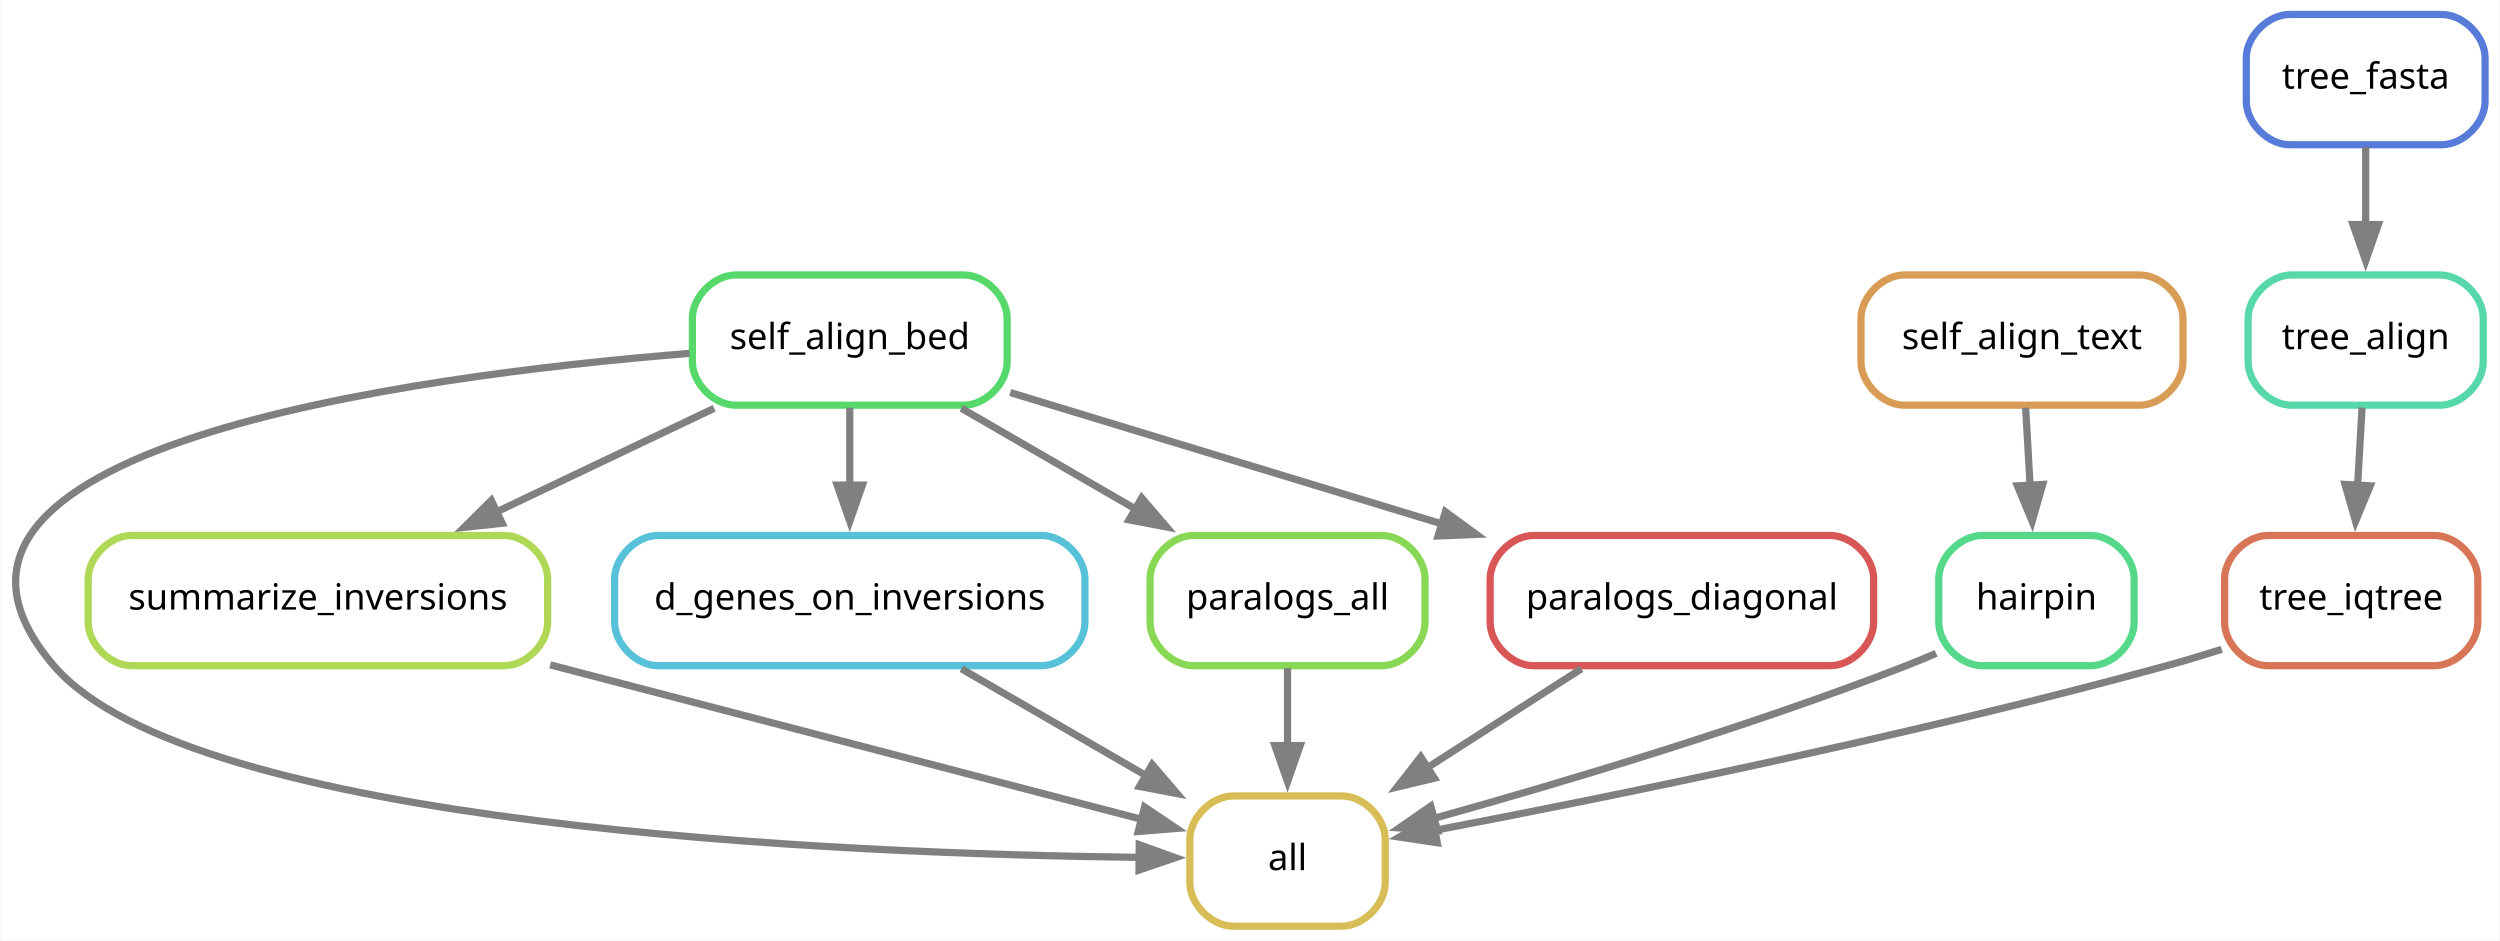
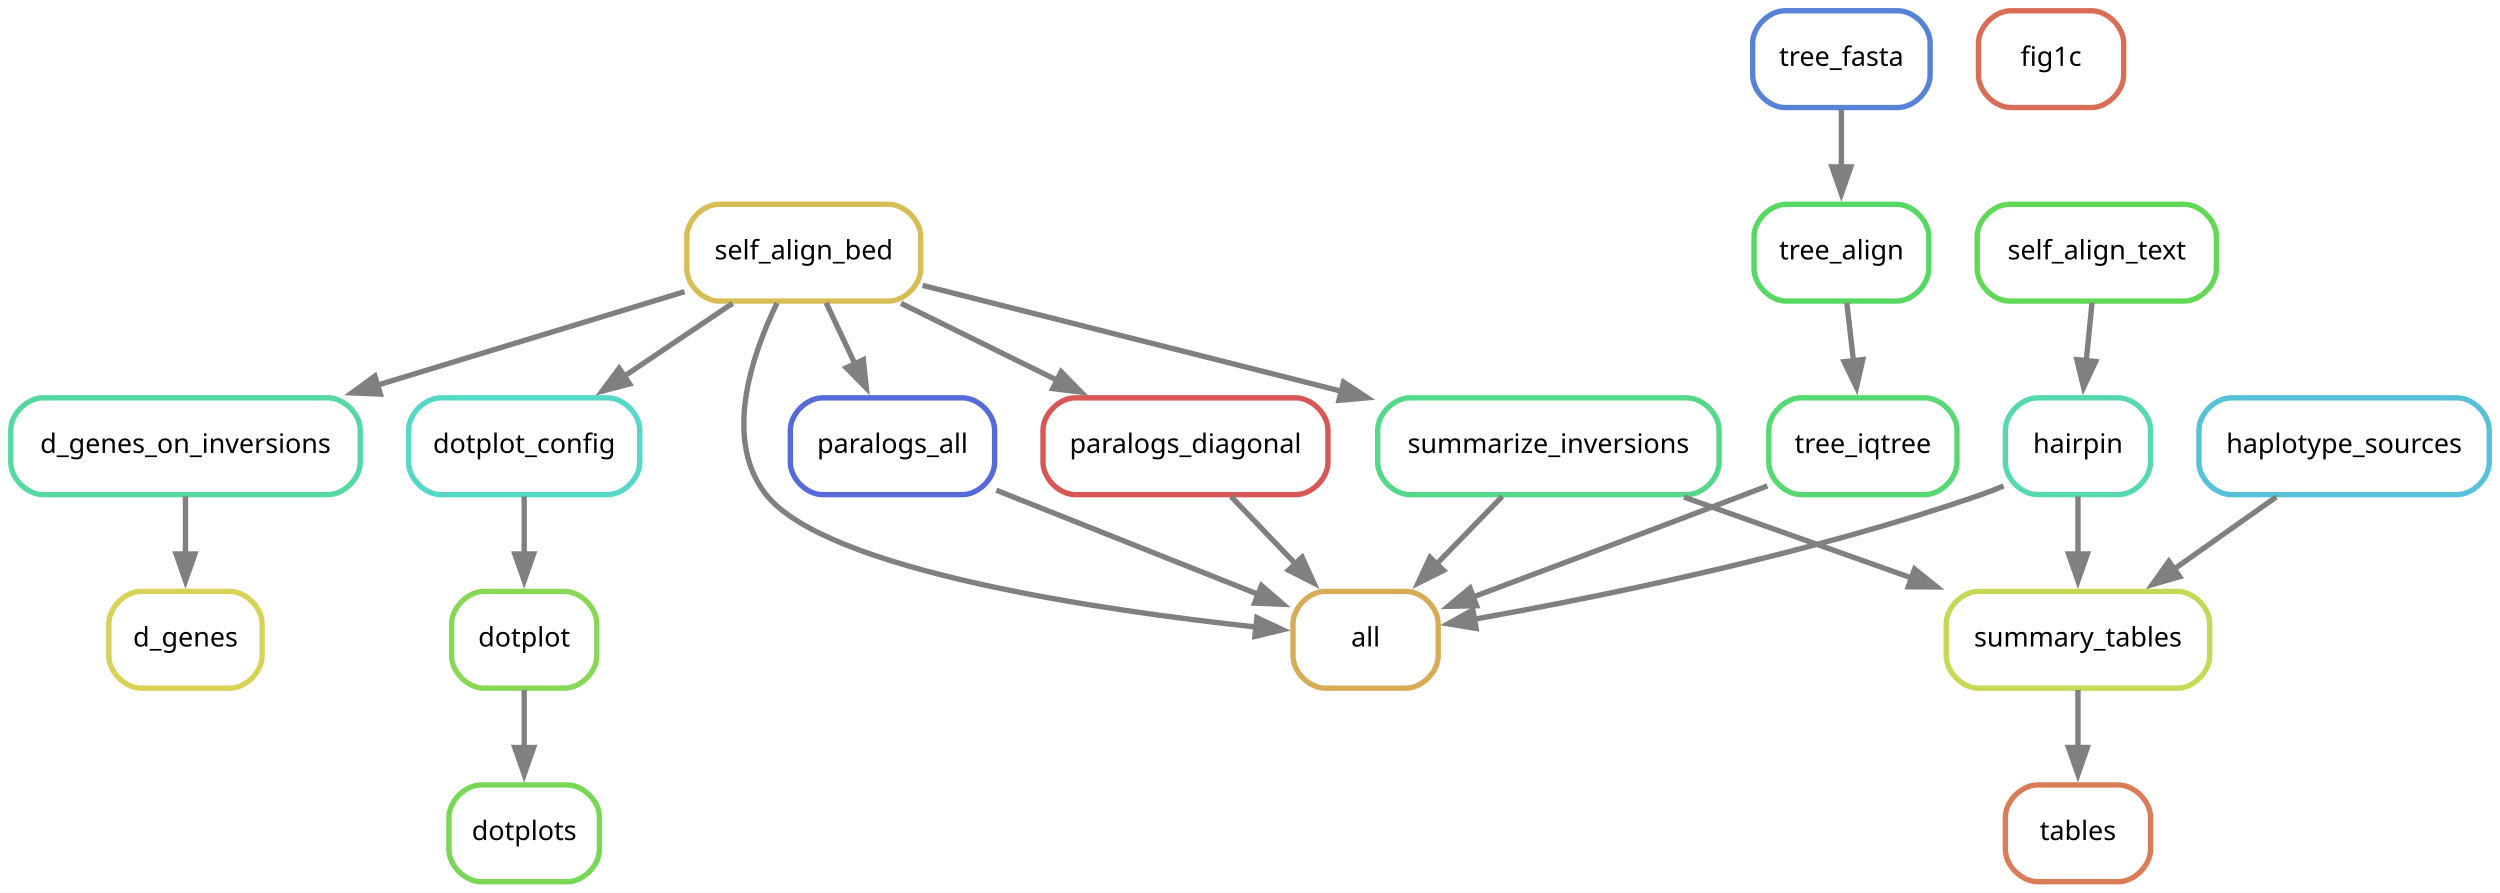
- <svg xmlns="http://www.w3.org/2000/svg" width="691pt" height="260pt" viewBox="0.00 0.00 690.75 260.00">
-   <g id="graph0" class="graph" transform="scale(1 1) rotate(0) translate(4 256)">
-     <polygon fill="white" stroke="none" points="-4,4 -4,-256 686.75,-256 686.75,4 -4,4" />
+ <svg xmlns="http://www.w3.org/2000/svg" width="930pt" height="332pt" viewBox="0.00 0.00 930.00 332.00">
+   <g id="graph0" class="graph" transform="scale(1 1) rotate(0) translate(4 328)">
+     <polygon fill="white" stroke="none" points="-4,4 -4,-328 926,-328 926,4 -4,4" />
    <g id="node1" class="node">
-       <path fill="none" stroke="#d8bc56" stroke-width="2" d="M366.75,-36C366.75,-36 336.75,-36 336.75,-36 330.75,-36 324.75,-30 324.75,-24 324.75,-24 324.75,-12 324.75,-12 324.75,-6 330.75,0 336.75,0 336.75,0 366.75,0 366.75,0 372.75,0 378.75,-6 378.75,-12 378.75,-12 378.75,-24 378.75,-24 378.75,-30 372.75,-36 366.75,-36" />
-       <text text-anchor="middle" x="351.75" y="-15.5" font-family="sans" font-size="10.00">all</text>
+       <path fill="none" stroke="#d8ac56" stroke-width="2" d="M519,-108C519,-108 489,-108 489,-108 483,-108 477,-102 477,-96 477,-96 477,-84 477,-84 477,-78 483,-72 489,-72 489,-72 519,-72 519,-72 525,-72 531,-78 531,-84 531,-84 531,-96 531,-96 531,-102 525,-108 519,-108" />
+       <text text-anchor="middle" x="504" y="-87.5" font-family="sans" font-size="10.00">all</text>
    </g>
    <g id="node2" class="node">
-       <path fill="none" stroke="#56d86b" stroke-width="2" d="M262.25,-180C262.25,-180 199.25,-180 199.25,-180 193.25,-180 187.25,-174 187.25,-168 187.25,-168 187.25,-156 187.25,-156 187.25,-150 193.25,-144 199.25,-144 199.25,-144 262.25,-144 262.25,-144 268.25,-144 274.25,-150 274.25,-156 274.25,-156 274.25,-168 274.25,-168 274.25,-174 268.25,-180 262.25,-180" />
-       <text text-anchor="middle" x="230.75" y="-159.5" font-family="sans" font-size="10.00">self_align_bed</text>
+       <path fill="none" stroke="#d8bc56" stroke-width="2" d="M326.5,-252C326.5,-252 263.5,-252 263.5,-252 257.5,-252 251.5,-246 251.5,-240 251.5,-240 251.5,-228 251.5,-228 251.5,-222 257.5,-216 263.5,-216 263.5,-216 326.5,-216 326.5,-216 332.5,-216 338.5,-222 338.5,-228 338.5,-228 338.5,-240 338.5,-240 338.5,-246 332.5,-252 326.5,-252" />
+       <text text-anchor="middle" x="295" y="-231.5" font-family="sans" font-size="10.00">self_align_bed</text>
+     </g>
+     <g id="edge2" class="edge">
+       <path fill="none" stroke="grey" stroke-width="2" d="M285.06,-215.29C275.57,-195.75 264.9,-164.37 281,-144 303.32,-115.76 405.46,-100.96 463.46,-94.72" />
+       <polygon fill="grey" stroke="grey" stroke-width="2" points="463.55,-98.22 473.14,-93.72 462.83,-91.26 463.55,-98.22" />
+     </g>
+     <g id="node3" class="node">
+       <path fill="none" stroke="#56d88a" stroke-width="2" d="M623.5,-180C623.5,-180 520.5,-180 520.5,-180 514.5,-180 508.5,-174 508.5,-168 508.5,-168 508.5,-156 508.5,-156 508.5,-150 514.5,-144 520.5,-144 520.5,-144 623.5,-144 623.5,-144 629.5,-144 635.5,-150 635.5,-156 635.5,-156 635.5,-168 635.5,-168 635.5,-174 629.5,-180 623.5,-180" />
+       <text text-anchor="middle" x="572" y="-159.5" font-family="sans" font-size="10.00">summarize_inversions</text>
+     </g>
+     <g id="edge7" class="edge">
+       <path fill="none" stroke="grey" stroke-width="2" d="M339.2,-221.83C381.09,-211.24 444.9,-195.12 495.13,-182.43" />
+       <polygon fill="grey" stroke="grey" stroke-width="2" points="495.81,-185.86 504.65,-180.02 494.09,-179.08 495.81,-185.86" />
+     </g>
+     <g id="node6" class="node">
+       <path fill="none" stroke="#566bd8" stroke-width="2" d="M354,-180C354,-180 302,-180 302,-180 296,-180 290,-174 290,-168 290,-168 290,-156 290,-156 290,-150 296,-144 302,-144 302,-144 354,-144 354,-144 360,-144 366,-150 366,-156 366,-156 366,-168 366,-168 366,-174 360,-180 354,-180" />
+       <text text-anchor="middle" x="328" y="-159.5" font-family="sans" font-size="10.00">paralogs_all</text>
+     </g>
+     <g id="edge9" class="edge">
+       <path fill="none" stroke="grey" stroke-width="2" d="M303.33,-215.34C306.59,-208.43 310.41,-200.31 314.07,-192.56" />
+       <polygon fill="grey" stroke="grey" stroke-width="2" points="317.17,-194.18 318.27,-183.64 310.84,-191.19 317.17,-194.18" />
+     </g>
+     <g id="node7" class="node">
+       <path fill="none" stroke="#d85656" stroke-width="2" d="M478,-180C478,-180 396,-180 396,-180 390,-180 384,-174 384,-168 384,-168 384,-156 384,-156 384,-150 390,-144 396,-144 396,-144 478,-144 478,-144 484,-144 490,-150 490,-156 490,-156 490,-168 490,-168 490,-174 484,-180 478,-180" />
+       <text text-anchor="middle" x="437" y="-159.5" font-family="sans" font-size="10.00">paralogs_diagonal</text>
+     </g>
+     <g id="edge10" class="edge">
+       <path fill="none" stroke="grey" stroke-width="2" d="M331.2,-215.15C348.89,-206.43 370.41,-195.82 389.42,-186.46" />
+       <polygon fill="grey" stroke="grey" stroke-width="2" points="390.73,-189.71 398.15,-182.15 387.63,-183.43 390.73,-189.71" />
+     </g>
+     <g id="node12" class="node">
+       <path fill="none" stroke="#56d8a2" stroke-width="2" d="M118,-180C118,-180 12,-180 12,-180 6,-180 0,-174 0,-168 0,-168 0,-156 0,-156 0,-150 6,-144 12,-144 12,-144 118,-144 118,-144 124,-144 130,-150 130,-156 130,-156 130,-168 130,-168 130,-174 124,-180 118,-180" />
+       <text text-anchor="middle" x="65" y="-159.5" font-family="sans" font-size="10.00">d_genes_on_inversions</text>
+     </g>
+     <g id="edge14" class="edge">
+       <path fill="none" stroke="grey" stroke-width="2" d="M250.65,-219.5C218.28,-209.65 173.72,-196.09 136.37,-184.72" />
+       <polygon fill="grey" stroke="grey" stroke-width="2" points="137.49,-181.4 126.9,-181.84 135.45,-188.1 137.49,-181.4" />
+     </g>
+     <g id="node15" class="node">
+       <path fill="none" stroke="#56d8c9" stroke-width="2" d="M222,-180C222,-180 160,-180 160,-180 154,-180 148,-174 148,-168 148,-168 148,-156 148,-156 148,-150 154,-144 160,-144 160,-144 222,-144 222,-144 228,-144 234,-150 234,-156 234,-156 234,-168 234,-168 234,-174 228,-180 222,-180" />
+       <text text-anchor="middle" x="191" y="-159.5" font-family="sans" font-size="10.00">dotplot_config</text>
+     </g>
+     <g id="edge17" class="edge">
+       <path fill="none" stroke="grey" stroke-width="2" d="M268.49,-215.15C256.26,-206.93 241.54,-197.02 228.23,-188.06" />
+       <polygon fill="grey" stroke="grey" stroke-width="2" points="230.23,-185.18 219.98,-182.5 226.32,-190.99 230.23,-185.18" />
+     </g>
+     <g id="edge5" class="edge">
+       <path fill="none" stroke="grey" stroke-width="2" d="M554.84,-143.34C547.41,-135.69 538.54,-126.56 530.31,-118.08" />
+       <polygon fill="grey" stroke="grey" stroke-width="2" points="532.98,-115.81 523.5,-111.07 527.96,-120.68 532.98,-115.81" />
+     </g>
+     <g id="node18" class="node">
+       <path fill="none" stroke="#c6d856" stroke-width="2" d="M806,-108C806,-108 732,-108 732,-108 726,-108 720,-102 720,-96 720,-96 720,-84 720,-84 720,-78 726,-72 732,-72 732,-72 806,-72 806,-72 812,-72 818,-78 818,-84 818,-84 818,-96 818,-96 818,-102 812,-108 806,-108" />
+       <text text-anchor="middle" x="769" y="-87.5" font-family="sans" font-size="10.00">summary_tables</text>
+     </g>
+     <g id="edge19" class="edge">
+       <path fill="none" stroke="grey" stroke-width="2" d="M622.48,-143.06C648.28,-133.9 679.9,-122.66 707.16,-112.97" />
+       <polygon fill="grey" stroke="grey" stroke-width="2" points="708.23,-116.31 716.48,-109.66 705.89,-109.71 708.23,-116.31" />
+     </g>
+     <g id="node4" class="node">
+       <path fill="none" stroke="#56d8b1" stroke-width="2" d="M784,-180C784,-180 754,-180 754,-180 748,-180 742,-174 742,-168 742,-168 742,-156 742,-156 742,-150 748,-144 754,-144 754,-144 784,-144 784,-144 790,-144 796,-150 796,-156 796,-156 796,-168 796,-168 796,-174 790,-180 784,-180" />
+       <text text-anchor="middle" x="769" y="-159.5" font-family="sans" font-size="10.00">hairpin</text>
+     </g>
+     <g id="edge1" class="edge">
+       <path fill="none" stroke="grey" stroke-width="2" d="M741.34,-147.22C738.55,-146.05 735.74,-144.95 733,-144 668.62,-121.64 590.77,-105.9 544.44,-97.65" />
+       <polygon fill="grey" stroke="grey" stroke-width="2" points="545.11,-94.22 534.66,-95.95 543.91,-101.11 545.11,-94.22" />
+     </g>
+     <g id="edge21" class="edge">
+       <path fill="none" stroke="grey" stroke-width="2" d="M769,-143.34C769,-136.75 769,-129.08 769,-121.67" />
+       <polygon fill="grey" stroke="grey" stroke-width="2" points="772.5,-121.93 769,-111.93 765.5,-121.93 772.5,-121.93" />
+     </g>
+     <g id="node5" class="node">
+       <path fill="none" stroke="#61d856" stroke-width="2" d="M808.5,-252C808.5,-252 743.5,-252 743.5,-252 737.5,-252 731.5,-246 731.5,-240 731.5,-240 731.5,-228 731.5,-228 731.5,-222 737.5,-216 743.5,-216 743.5,-216 808.5,-216 808.5,-216 814.5,-216 820.5,-222 820.5,-228 820.5,-228 820.5,-240 820.5,-240 820.5,-246 814.5,-252 808.5,-252" />
+       <text text-anchor="middle" x="776" y="-231.5" font-family="sans" font-size="10.00">self_align_text</text>
+     </g>
+     <g id="edge8" class="edge">
+       <path fill="none" stroke="grey" stroke-width="2" d="M774.23,-215.34C773.58,-208.75 772.81,-201.08 772.07,-193.67" />
+       <polygon fill="grey" stroke="grey" stroke-width="2" points="775.57,-193.52 771.09,-183.91 768.6,-194.21 775.57,-193.52" />
+     </g>
+     <g id="edge6" class="edge">
+       <path fill="none" stroke="grey" stroke-width="2" d="M366.62,-145.64C395.58,-134.12 435.07,-118.41 464.28,-106.8" />
+       <polygon fill="grey" stroke="grey" stroke-width="2" points="465.3,-110.16 473.3,-103.21 462.72,-103.65 465.3,-110.16" />
+     </g>
+     <g id="edge3" class="edge">
+       <path fill="none" stroke="grey" stroke-width="2" d="M453.91,-143.34C461.23,-135.69 469.97,-126.56 478.08,-118.08" />
+       <polygon fill="grey" stroke="grey" stroke-width="2" points="480.39,-120.73 484.77,-111.09 475.33,-115.89 480.39,-120.73" />
+     </g>
+     <g id="node8" class="node">
+       <path fill="none" stroke="#56d873" stroke-width="2" d="M712,-180C712,-180 666,-180 666,-180 660,-180 654,-174 654,-168 654,-168 654,-156 654,-156 654,-150 660,-144 666,-144 666,-144 712,-144 712,-144 718,-144 724,-150 724,-156 724,-156 724,-168 724,-168 724,-174 718,-180 712,-180" />
+       <text text-anchor="middle" x="689" y="-159.5" font-family="sans" font-size="10.00">tree_iqtree</text>
    </g>
    <g id="edge4" class="edge">
-       <path fill="none" stroke="grey" stroke-width="2" d="M186.43,-158.33C108.38,-152.05 -40.64,-132 10.75,-72 48.97,-27.38 228.76,-20.02 310.78,-19.02" />
-       <polygon fill="grey" stroke="grey" stroke-width="2" points="310.76,-22.52 320.73,-18.93 310.7,-15.52 310.76,-22.52" />
+       <path fill="none" stroke="grey" stroke-width="2" d="M653.47,-147.24C650.6,-146.14 647.75,-145.05 645,-144 610.99,-131.04 572.28,-116.5 544.04,-105.94" />
+       <polygon fill="grey" stroke="grey" stroke-width="2" points="545.28,-102.67 534.69,-102.44 542.83,-109.22 545.28,-102.67" />
    </g>
-     <g id="node3" class="node">
-       <path fill="none" stroke="#afd856" stroke-width="2" d="M135.25,-108C135.25,-108 32.25,-108 32.25,-108 26.25,-108 20.25,-102 20.25,-96 20.25,-96 20.25,-84 20.25,-84 20.25,-78 26.25,-72 32.25,-72 32.25,-72 135.25,-72 135.25,-72 141.25,-72 147.25,-78 147.25,-84 147.25,-84 147.25,-96 147.25,-96 147.25,-102 141.25,-108 135.25,-108" />
-       <text text-anchor="middle" x="83.75" y="-87.5" font-family="sans" font-size="10.00">summarize_inversions</text>
-     </g>
-     <g id="edge8" class="edge">
-       <path fill="none" stroke="grey" stroke-width="2" d="M193.28,-143.15C174.95,-134.43 152.65,-123.81 132.96,-114.43" />
-       <polygon fill="grey" stroke="grey" stroke-width="2" points="134.68,-111.37 124.15,-110.24 131.67,-117.69 134.68,-111.37" />
-     </g>
-     <g id="node4" class="node">
-       <path fill="none" stroke="#56c1d8" stroke-width="2" d="M283.75,-108C283.75,-108 177.75,-108 177.75,-108 171.75,-108 165.75,-102 165.75,-96 165.75,-96 165.75,-84 165.75,-84 165.75,-78 171.75,-72 177.75,-72 177.75,-72 283.75,-72 283.75,-72 289.75,-72 295.75,-78 295.75,-84 295.75,-84 295.75,-96 295.75,-96 295.75,-102 289.75,-108 283.75,-108" />
-       <text text-anchor="middle" x="230.75" y="-87.5" font-family="sans" font-size="10.00">d_genes_on_inversions</text>
-     </g>
-     <g id="edge9" class="edge">
-       <path fill="none" stroke="grey" stroke-width="2" d="M230.75,-143.34C230.75,-136.75 230.75,-129.08 230.75,-121.67" />
-       <polygon fill="grey" stroke="grey" stroke-width="2" points="234.25,-121.93 230.75,-111.93 227.25,-121.93 234.25,-121.93" />
-     </g>
-     <g id="node7" class="node">
-       <path fill="none" stroke="#88d856" stroke-width="2" d="M377.75,-108C377.75,-108 325.75,-108 325.75,-108 319.75,-108 313.75,-102 313.75,-96 313.75,-96 313.75,-84 313.75,-84 313.75,-78 319.75,-72 325.75,-72 325.75,-72 377.75,-72 377.75,-72 383.75,-72 389.75,-78 389.75,-84 389.75,-84 389.75,-96 389.75,-96 389.75,-102 383.75,-108 377.75,-108" />
-       <text text-anchor="middle" x="351.75" y="-87.5" font-family="sans" font-size="10.00">paralogs_all</text>
+     <g id="node9" class="node">
+       <path fill="none" stroke="#56d863" stroke-width="2" d="M701.5,-252C701.5,-252 660.5,-252 660.5,-252 654.5,-252 648.5,-246 648.5,-240 648.5,-240 648.5,-228 648.5,-228 648.5,-222 654.5,-216 660.5,-216 660.5,-216 701.5,-216 701.5,-216 707.5,-216 713.5,-222 713.5,-228 713.5,-228 713.5,-240 713.5,-240 713.5,-246 707.5,-252 701.5,-252" />
+       <text text-anchor="middle" x="681" y="-231.5" font-family="sans" font-size="10.00">tree_align</text>
    </g>
    <g id="edge11" class="edge">
-       <path fill="none" stroke="grey" stroke-width="2" d="M261.6,-143.15C276.25,-134.68 293.98,-124.42 309.83,-115.25" />
-       <polygon fill="grey" stroke="grey" stroke-width="2" points="311.44,-118.37 318.34,-110.33 307.94,-112.31 311.44,-118.37" />
+       <path fill="none" stroke="grey" stroke-width="2" d="M683.02,-215.34C683.77,-208.75 684.65,-201.08 685.5,-193.67" />
+       <polygon fill="grey" stroke="grey" stroke-width="2" points="688.95,-194.24 686.61,-183.91 682,-193.45 688.95,-194.24" />
    </g>
-     <g id="node8" class="node">
-       <path fill="none" stroke="#d85656" stroke-width="2" d="M501.75,-108C501.75,-108 419.75,-108 419.75,-108 413.75,-108 407.75,-102 407.75,-96 407.75,-96 407.75,-84 407.75,-84 407.75,-78 413.75,-72 419.75,-72 419.75,-72 501.75,-72 501.75,-72 507.75,-72 513.75,-78 513.75,-84 513.75,-84 513.75,-96 513.75,-96 513.75,-102 507.75,-108 501.75,-108" />
-       <text text-anchor="middle" x="460.75" y="-87.5" font-family="sans" font-size="10.00">paralogs_diagonal</text>
+     <g id="node10" class="node">
+       <path fill="none" stroke="#5682d8" stroke-width="2" d="M702,-324C702,-324 660,-324 660,-324 654,-324 648,-318 648,-312 648,-312 648,-300 648,-300 648,-294 654,-288 660,-288 660,-288 702,-288 702,-288 708,-288 714,-294 714,-300 714,-300 714,-312 714,-312 714,-318 708,-324 702,-324" />
+       <text text-anchor="middle" x="681" y="-303.5" font-family="sans" font-size="10.00">tree_fasta</text>
    </g>
    <g id="edge12" class="edge">
-       <path fill="none" stroke="grey" stroke-width="2" d="M275.1,-147.5C309.02,-137.18 356.34,-122.78 394.71,-111.1" />
-       <polygon fill="grey" stroke="grey" stroke-width="2" points="395.39,-114.55 403.93,-108.29 393.35,-107.86 395.39,-114.55" />
+       <path fill="none" stroke="grey" stroke-width="2" d="M681,-287.34C681,-280.75 681,-273.08 681,-265.67" />
+       <polygon fill="grey" stroke="grey" stroke-width="2" points="684.5,-265.93 681,-255.93 677.5,-265.93 684.5,-265.93" />
    </g>
-     <g id="edge3" class="edge">
-       <path fill="none" stroke="grey" stroke-width="2" d="M147.95,-72.23C198.75,-58.96 268.12,-40.84 311.41,-29.54" />
-       <polygon fill="grey" stroke="grey" stroke-width="2" points="312.24,-32.94 321.03,-27.02 310.47,-26.17 312.24,-32.94" />
-     </g>
-     <g id="edge6" class="edge">
-       <path fill="none" stroke="grey" stroke-width="2" d="M261.6,-71.15C277.19,-62.14 296.27,-51.1 312.85,-41.51" />
-       <polygon fill="grey" stroke="grey" stroke-width="2" points="314.34,-44.69 321.24,-36.65 310.83,-38.63 314.34,-44.69" />
-     </g>
-     <g id="node5" class="node">
-       <path fill="none" stroke="#56d88a" stroke-width="2" d="M573.75,-108C573.75,-108 543.75,-108 543.75,-108 537.75,-108 531.75,-102 531.75,-96 531.75,-96 531.75,-84 531.75,-84 531.75,-78 537.75,-72 543.75,-72 543.75,-72 573.75,-72 573.75,-72 579.75,-72 585.75,-78 585.75,-84 585.75,-84 585.75,-96 585.75,-96 585.75,-102 579.75,-108 573.75,-108" />
-       <text text-anchor="middle" x="558.75" y="-87.5" font-family="sans" font-size="10.00">hairpin</text>
-     </g>
-     <g id="edge5" class="edge">
-       <path fill="none" stroke="grey" stroke-width="2" d="M531.02,-75.43C528.25,-74.22 525.46,-73.05 522.75,-72 478.96,-54.97 427.25,-39.57 392.25,-29.81" />
-       <polygon fill="grey" stroke="grey" stroke-width="2" points="393.2,-26.44 382.63,-27.16 391.34,-33.19 393.2,-26.44" />
-     </g>
-     <g id="node6" class="node">
-       <path fill="none" stroke="#d89c56" stroke-width="2" d="M587.25,-180C587.25,-180 522.25,-180 522.25,-180 516.25,-180 510.25,-174 510.25,-168 510.25,-168 510.25,-156 510.25,-156 510.25,-150 516.25,-144 522.25,-144 522.25,-144 587.25,-144 587.25,-144 593.25,-144 599.25,-150 599.25,-156 599.25,-156 599.25,-168 599.25,-168 599.25,-174 593.25,-180 587.25,-180" />
-       <text text-anchor="middle" x="554.75" y="-159.5" font-family="sans" font-size="10.00">self_align_text</text>
-     </g>
-     <g id="edge10" class="edge">
-       <path fill="none" stroke="grey" stroke-width="2" d="M555.76,-143.34C556.14,-136.75 556.58,-129.08 557,-121.67" />
-       <polygon fill="grey" stroke="grey" stroke-width="2" points="560.48,-122.11 557.56,-111.92 553.49,-121.71 560.48,-122.11" />
-     </g>
-     <g id="edge2" class="edge">
-       <path fill="none" stroke="grey" stroke-width="2" d="M351.75,-71.34C351.75,-64.75 351.75,-57.08 351.75,-49.67" />
-       <polygon fill="grey" stroke="grey" stroke-width="2" points="355.25,-49.93 351.75,-39.93 348.25,-49.93 355.25,-49.93" />
-     </g>
-     <g id="edge1" class="edge">
-       <path fill="none" stroke="grey" stroke-width="2" d="M432.97,-71.15C420.03,-62.84 404.42,-52.82 390.36,-43.79" />
-       <polygon fill="grey" stroke="grey" stroke-width="2" points="392.34,-40.91 382.04,-38.45 388.56,-46.8 392.34,-40.91" />
-     </g>
-     <g id="node9" class="node">
-       <path fill="none" stroke="#d87556" stroke-width="2" d="M668.75,-108C668.75,-108 622.75,-108 622.75,-108 616.75,-108 610.75,-102 610.75,-96 610.75,-96 610.75,-84 610.75,-84 610.75,-78 616.75,-72 622.75,-72 622.75,-72 668.75,-72 668.75,-72 674.75,-72 680.75,-78 680.75,-84 680.75,-84 680.75,-96 680.75,-96 680.75,-102 674.75,-108 668.75,-108" />
-       <text text-anchor="middle" x="645.75" y="-87.5" font-family="sans" font-size="10.00">tree_iqtree</text>
-     </g>
-     <g id="edge7" class="edge">
-       <path fill="none" stroke="grey" stroke-width="2" d="M609.96,-76.53C604.88,-74.92 599.7,-73.36 594.75,-72 524.35,-52.65 440.93,-35.74 392.41,-26.49" />
-       <polygon fill="grey" stroke="grey" stroke-width="2" points="393.14,-23.06 382.66,-24.64 391.84,-29.94 393.14,-23.06" />
-     </g>
-     <g id="node10" class="node">
-       <path fill="none" stroke="#56d8a9" stroke-width="2" d="M670.25,-180C670.25,-180 629.25,-180 629.25,-180 623.25,-180 617.25,-174 617.25,-168 617.25,-168 617.25,-156 617.25,-156 617.25,-150 623.25,-144 629.25,-144 629.25,-144 670.25,-144 670.25,-144 676.25,-144 682.25,-150 682.25,-156 682.25,-156 682.25,-168 682.25,-168 682.25,-174 676.25,-180 670.25,-180" />
-       <text text-anchor="middle" x="649.75" y="-159.5" font-family="sans" font-size="10.00">tree_align</text>
+     <g id="node11" class="node">
+       <path fill="none" stroke="#d8d356" stroke-width="2" d="M81.5,-108C81.5,-108 48.5,-108 48.5,-108 42.5,-108 36.5,-102 36.5,-96 36.5,-96 36.5,-84 36.5,-84 36.5,-78 42.5,-72 48.5,-72 48.5,-72 81.5,-72 81.5,-72 87.5,-72 93.5,-78 93.5,-84 93.5,-84 93.5,-96 93.5,-96 93.5,-102 87.5,-108 81.5,-108" />
+       <text text-anchor="middle" x="65" y="-87.5" font-family="sans" font-size="10.00">d_genes</text>
    </g>
    <g id="edge13" class="edge">
-       <path fill="none" stroke="grey" stroke-width="2" d="M648.75,-143.34C648.37,-136.75 647.93,-129.08 647.51,-121.67" />
-       <polygon fill="grey" stroke="grey" stroke-width="2" points="651.01,-121.71 646.95,-111.92 644.03,-122.11 651.01,-121.71" />
+       <path fill="none" stroke="grey" stroke-width="2" d="M65,-143.34C65,-136.75 65,-129.08 65,-121.67" />
+       <polygon fill="grey" stroke="grey" stroke-width="2" points="68.5,-121.93 65,-111.93 61.5,-121.93 68.5,-121.93" />
    </g>
-     <g id="node11" class="node">
-       <path fill="none" stroke="#567bd8" stroke-width="2" d="M670.75,-252C670.75,-252 628.75,-252 628.75,-252 622.75,-252 616.75,-246 616.75,-240 616.75,-240 616.75,-228 616.75,-228 616.75,-222 622.75,-216 628.75,-216 628.75,-216 670.75,-216 670.75,-216 676.75,-216 682.75,-222 682.75,-228 682.75,-228 682.75,-240 682.75,-240 682.75,-246 676.75,-252 670.75,-252" />
-       <text text-anchor="middle" x="649.75" y="-231.5" font-family="sans" font-size="10.00">tree_fasta</text>
+     <g id="node13" class="node">
+       <path fill="none" stroke="#78d856" stroke-width="2" d="M207,-36C207,-36 175,-36 175,-36 169,-36 163,-30 163,-24 163,-24 163,-12 163,-12 163,-6 169,0 175,0 175,0 207,0 207,0 213,0 219,-6 219,-12 219,-12 219,-24 219,-24 219,-30 213,-36 207,-36" />
+       <text text-anchor="middle" x="191" y="-15.5" font-family="sans" font-size="10.00">dotplots</text>
    </g>
-     <g id="edge14" class="edge">
-       <path fill="none" stroke="grey" stroke-width="2" d="M649.75,-215.34C649.75,-208.75 649.75,-201.08 649.75,-193.67" />
-       <polygon fill="grey" stroke="grey" stroke-width="2" points="653.25,-193.93 649.75,-183.93 646.25,-193.93 653.25,-193.93" />
+     <g id="node14" class="node">
+       <path fill="none" stroke="#88d856" stroke-width="2" d="M206,-108C206,-108 176,-108 176,-108 170,-108 164,-102 164,-96 164,-96 164,-84 164,-84 164,-78 170,-72 176,-72 176,-72 206,-72 206,-72 212,-72 218,-78 218,-84 218,-84 218,-96 218,-96 218,-102 212,-108 206,-108" />
+       <text text-anchor="middle" x="191" y="-87.5" font-family="sans" font-size="10.00">dotplot</text>
+     </g>
+     <g id="edge15" class="edge">
+       <path fill="none" stroke="grey" stroke-width="2" d="M191,-71.34C191,-64.75 191,-57.08 191,-49.67" />
+       <polygon fill="grey" stroke="grey" stroke-width="2" points="194.5,-49.93 191,-39.93 187.5,-49.93 194.5,-49.93" />
+     </g>
+     <g id="edge16" class="edge">
+       <path fill="none" stroke="grey" stroke-width="2" d="M191,-143.34C191,-136.75 191,-129.08 191,-121.67" />
+       <polygon fill="grey" stroke="grey" stroke-width="2" points="194.5,-121.93 191,-111.93 187.5,-121.93 194.5,-121.93" />
+     </g>
+     <g id="node16" class="node">
+       <path fill="none" stroke="#d86e56" stroke-width="2" d="M774,-324C774,-324 744,-324 744,-324 738,-324 732,-318 732,-312 732,-312 732,-300 732,-300 732,-294 738,-288 744,-288 744,-288 774,-288 774,-288 780,-288 786,-294 786,-300 786,-300 786,-312 786,-312 786,-318 780,-324 774,-324" />
+       <text text-anchor="middle" x="759" y="-303.5" font-family="sans" font-size="10.00">fig1c</text>
+     </g>
+     <g id="node17" class="node">
+       <path fill="none" stroke="#d87d56" stroke-width="2" d="M784,-36C784,-36 754,-36 754,-36 748,-36 742,-30 742,-24 742,-24 742,-12 742,-12 742,-6 748,0 754,0 754,0 784,0 784,0 790,0 796,-6 796,-12 796,-12 796,-24 796,-24 796,-30 790,-36 784,-36" />
+       <text text-anchor="middle" x="769" y="-15.5" font-family="sans" font-size="10.00">tables</text>
+     </g>
+     <g id="edge18" class="edge">
+       <path fill="none" stroke="grey" stroke-width="2" d="M769,-71.34C769,-64.75 769,-57.08 769,-49.67" />
+       <polygon fill="grey" stroke="grey" stroke-width="2" points="772.5,-49.93 769,-39.93 765.5,-49.93 772.5,-49.93" />
+     </g>
+     <g id="node19" class="node">
+       <path fill="none" stroke="#56c1d8" stroke-width="2" d="M910,-180C910,-180 826,-180 826,-180 820,-180 814,-174 814,-168 814,-168 814,-156 814,-156 814,-150 820,-144 826,-144 826,-144 910,-144 910,-144 916,-144 922,-150 922,-156 922,-156 922,-168 922,-168 922,-174 916,-180 910,-180" />
+       <text text-anchor="middle" x="868" y="-159.5" font-family="sans" font-size="10.00">haplotype_sources</text>
+     </g>
+     <g id="edge20" class="edge">
+       <path fill="none" stroke="grey" stroke-width="2" d="M842.76,-143.15C831.24,-135.01 817.39,-125.22 804.82,-116.33" />
+       <polygon fill="grey" stroke="grey" stroke-width="2" points="806.85,-113.48 796.66,-110.56 802.81,-119.19 806.85,-113.48" />
    </g>
  </g>
</svg>
